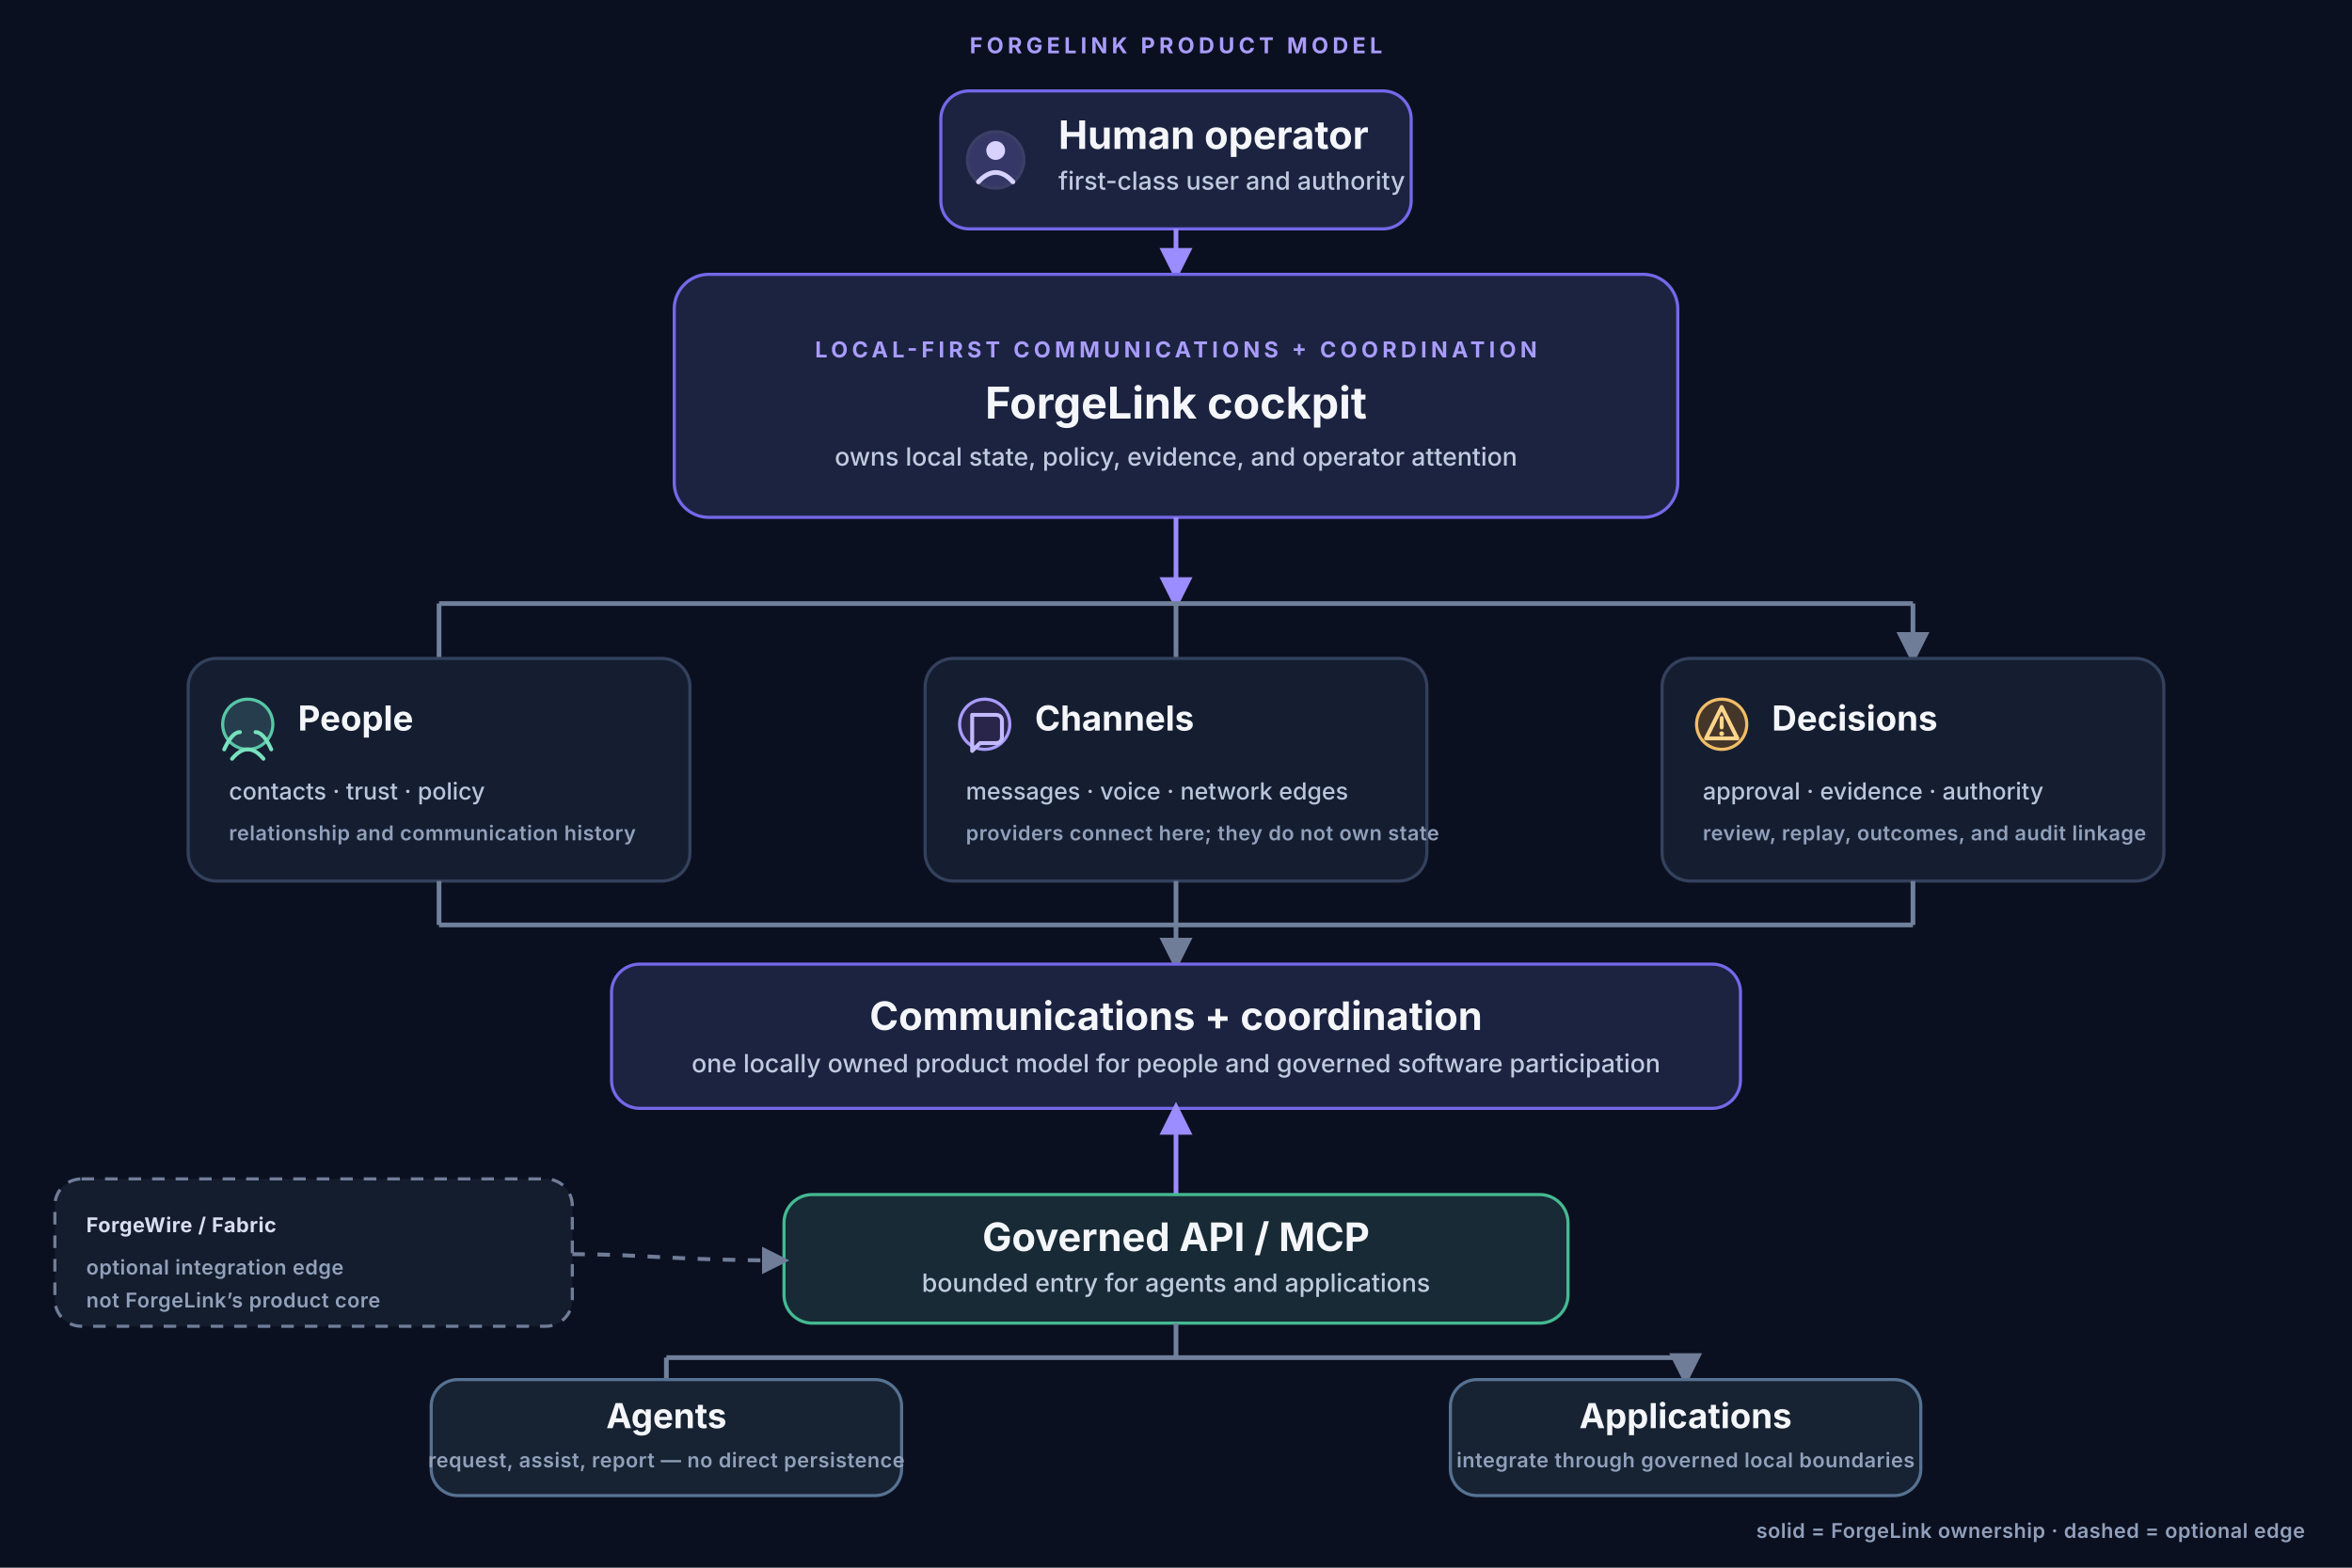
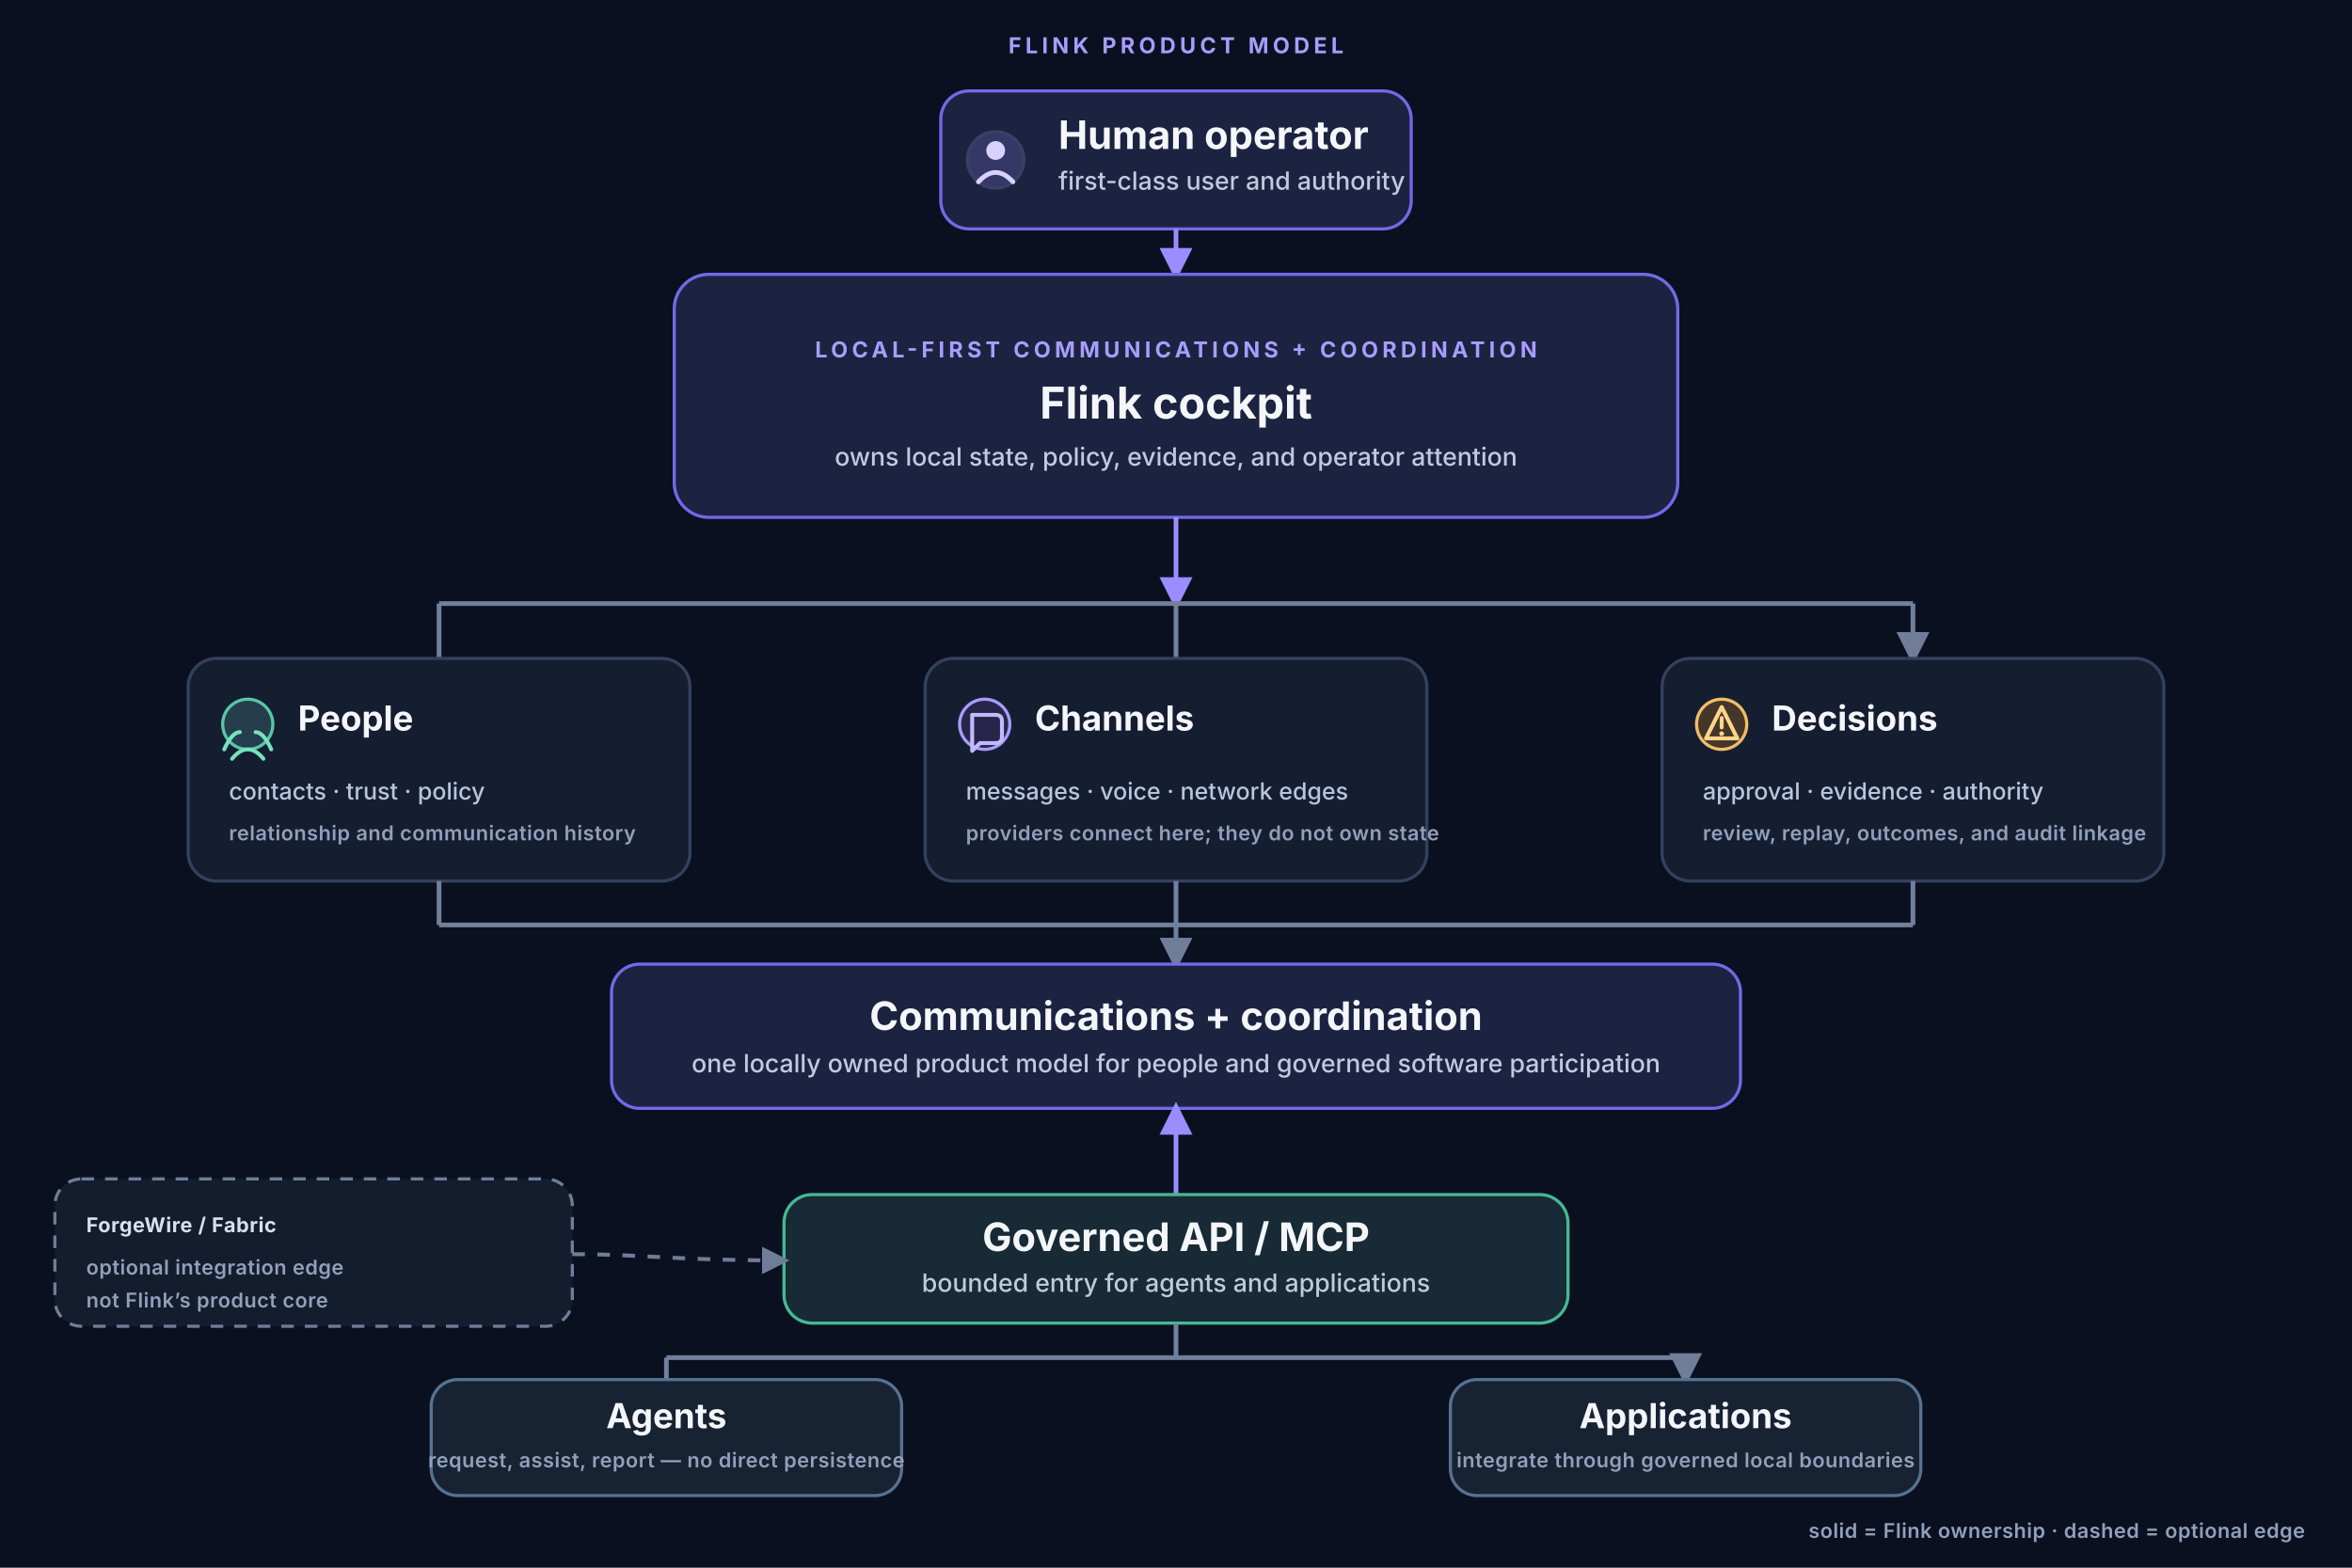
<svg xmlns="http://www.w3.org/2000/svg" viewBox="0 0 1500 1000" width="1500" height="1000" role="img" aria-labelledby="title description">
  <defs>
    <marker id="arrow" viewBox="0 0 10 10" refX="8" refY="5" markerWidth="7" markerHeight="7" orient="auto-start-reverse">
      <path d="M 0 0 L 10 5 L 0 10 z" fill="#9b8cff" />
    </marker>
    <marker id="arrow-muted" viewBox="0 0 10 10" refX="8" refY="5" markerWidth="7" markerHeight="7" orient="auto-start-reverse">
      <path d="M 0 0 L 10 5 L 0 10 z" fill="#6f7d99" />
    </marker>
    <style>
      .eyebrow { fill: #a99cff; font: 700 14px/1.2 Inter, ui-sans-serif, system-ui, sans-serif; letter-spacing: 2.6px; }
      .title { fill: #f4f6fa; font: 750 28px/1.2 Inter, ui-sans-serif, system-ui, sans-serif; }
      .node-title { fill: #f4f6fa; font: 750 25px/1.2 Inter, ui-sans-serif, system-ui, sans-serif; }
      .node-subtitle { fill: #c0cade; font: 500 16px/1.4 Inter, ui-sans-serif, system-ui, sans-serif; }
      .surface-title { fill: #f4f6fa; font: 750 22px/1.2 Inter, ui-sans-serif, system-ui, sans-serif; }
      .surface-subtitle { fill: #b8c5dc; font: 500 15px/1.4 Inter, ui-sans-serif, system-ui, sans-serif; }
      .small { fill: #91a0bb; font: 600 13px/1.3 Inter, ui-sans-serif, system-ui, sans-serif; letter-spacing: .3px; }
      .small-strong { fill: #d8def0; font: 700 13px/1.3 Inter, ui-sans-serif, system-ui, sans-serif; letter-spacing: .3px; }
      .card { fill: #151e31; stroke: #33415d; stroke-width: 2; }
      .card-core { fill: #1b2340; stroke: #7568e9; stroke-width: 2; }
      .card-api { fill: #172a35; stroke: #45b992; stroke-width: 2; }
      .card-agent { fill: #172232; stroke: #567292; stroke-width: 2; }
      .card-optional { fill: #141d2d; stroke: #6f7d99; stroke-width: 2; stroke-dasharray: 8 7; }
      .connector { fill: none; stroke: #71809b; stroke-width: 3; }
      .connector-accent { fill: none; stroke: #9b8cff; stroke-width: 3; }
      .connector-dashed { fill: none; stroke: #6f7d99; stroke-width: 2.5; stroke-dasharray: 8 8; }
    </style>
  </defs>
  <rect width="1500" height="1000" fill="#0b1020" />
-   <text x="750" y="34" text-anchor="middle" class="eyebrow">FORGELINK PRODUCT MODEL</text>
+   <text x="750" y="34" text-anchor="middle" class="eyebrow">FLINK PRODUCT MODEL</text>
  <g aria-label="Human operator">
    <rect x="600" y="58" width="300" height="88" rx="18" class="card-core" />
    <circle cx="635" cy="102" r="18" fill="#9b8cff" opacity=".2" stroke="#b9afff" stroke-width="2" />
    <circle cx="635" cy="96" r="6" fill="#d8d2ff" />
    <path d="M 624 116 Q 635 104 646 116" fill="none" stroke="#d8d2ff" stroke-width="3" stroke-linecap="round" />
    <text x="675" y="95" class="node-title">Human operator</text>
    <text x="675" y="121" class="node-subtitle">first-class user and authority</text>
  </g>
  <path d="M 750 146 L 750 175" class="connector-accent" marker-end="url(#arrow)" />
-   <g aria-label="ForgeLink cockpit">
+   <g aria-label="Flink cockpit">
    <rect x="430" y="175" width="640" height="155" rx="22" class="card-core" />
    <text x="750" y="228" text-anchor="middle" class="eyebrow">LOCAL-FIRST COMMUNICATIONS + COORDINATION</text>
-     <text x="750" y="267" text-anchor="middle" class="title">ForgeLink cockpit</text>
+     <text x="750" y="267" text-anchor="middle" class="title">Flink cockpit</text>
    <text x="750" y="297" text-anchor="middle" class="node-subtitle">owns local state, policy, evidence, and operator attention</text>
  </g>
  <path d="M 750 330 L 750 385" class="connector-accent" marker-end="url(#arrow)" />
  <path d="M 280 385 L 1220 385" class="connector" />
  <path d="M 280 385 L 280 420 M 750 385 L 750 420 M 1220 385 L 1220 420" class="connector" marker-end="url(#arrow-muted)" />
  <g aria-label="People surface">
    <rect x="120" y="420" width="320" height="142" rx="18" class="card" />
    <circle cx="158" cy="462" r="16" fill="#263d4d" stroke="#58c7a6" stroke-width="2" />
    <path d="M 148 484 Q 158 472 168 484 M 143 478 Q 148 467 153 467 M 163 467 Q 168 467 173 478" fill="none" stroke="#77e2bd" stroke-width="2.5" stroke-linecap="round" />
    <text x="190" y="466" class="surface-title">People</text>
    <text x="146" y="510" class="surface-subtitle">contacts · trust · policy</text>
    <text x="146" y="536" class="small">relationship and communication history</text>
  </g>
  <g aria-label="Channels surface">
    <rect x="590" y="420" width="320" height="142" rx="18" class="card" />
    <circle cx="628" cy="462" r="16" fill="#29254a" stroke="#a99cff" stroke-width="2" />
    <path d="M 620 456 H 635 Q 639 456 639 460 V 470 Q 639 474 635 474 H 625 L 620 479 V 456 Z" fill="none" stroke="#c2baff" stroke-width="2.5" stroke-linejoin="round" />
    <text x="660" y="466" class="surface-title">Channels</text>
    <text x="616" y="510" class="surface-subtitle">messages · voice · network edges</text>
    <text x="616" y="536" class="small">providers connect here; they do not own state</text>
  </g>
  <g aria-label="Decisions surface">
    <rect x="1060" y="420" width="320" height="142" rx="18" class="card" />
    <circle cx="1098" cy="462" r="16" fill="#45362a" stroke="#f1bd67" stroke-width="2" />
    <path d="M 1098 451 L 1108 471 H 1088 Z" fill="none" stroke="#ffd58c" stroke-width="2.5" stroke-linejoin="round" />
    <path d="M 1098 458 V 464" stroke="#ffd58c" stroke-width="2.5" stroke-linecap="round" />
    <circle cx="1098" cy="468" r="1.5" fill="#ffd58c" />
    <text x="1130" y="466" class="surface-title">Decisions</text>
    <text x="1086" y="510" class="surface-subtitle">approval · evidence · authority</text>
    <text x="1086" y="536" class="small">review, replay, outcomes, and audit linkage</text>
  </g>
  <path d="M 280 562 L 280 590 M 750 562 L 750 590 M 1220 562 L 1220 590 M 280 590 L 1220 590" class="connector" />
  <path d="M 750 590 L 750 615" class="connector" marker-end="url(#arrow-muted)" />
  <g aria-label="Communications and coordination core">
    <rect x="390" y="615" width="720" height="92" rx="18" class="card-core" />
    <text x="750" y="657" text-anchor="middle" class="node-title">Communications + coordination</text>
    <text x="750" y="684" text-anchor="middle" class="node-subtitle">one locally owned product model for people and governed software participation</text>
  </g>
  <path d="M 750 762 L 750 707" class="connector-accent" marker-end="url(#arrow)" />
  <g aria-label="Governed API and MCP boundary">
    <rect x="500" y="762" width="500" height="82" rx="18" class="card-api" />
    <text x="750" y="798" text-anchor="middle" class="node-title">Governed API / MCP</text>
    <text x="750" y="824" text-anchor="middle" class="node-subtitle">bounded entry for agents and applications</text>
  </g>
  <path d="M 750 844 L 750 866 M 425 866 L 1075 866 M 425 866 L 425 880 M 1075 866 L 1075 880" class="connector" marker-end="url(#arrow-muted)" />
  <g aria-label="Agent participant">
    <rect x="275" y="880" width="300" height="74" rx="17" class="card-agent" />
    <text x="425" y="911" text-anchor="middle" class="surface-title">Agents</text>
    <text x="425" y="936" text-anchor="middle" class="small">request, assist, report — no direct persistence</text>
  </g>
  <g aria-label="Application participant">
    <rect x="925" y="880" width="300" height="74" rx="17" class="card-agent" />
    <text x="1075" y="911" text-anchor="middle" class="surface-title">Applications</text>
    <text x="1075" y="936" text-anchor="middle" class="small">integrate through governed local boundaries</text>
  </g>
  <g aria-label="Optional ForgeWire and Fabric integration">
    <rect x="35" y="752" width="330" height="94" rx="17" class="card-optional" />
    <text x="55" y="786" class="small-strong">ForgeWire / Fabric</text>
    <text x="55" y="813" class="small">optional integration edge</text>
-     <text x="55" y="834" class="small">not ForgeLink’s product core</text>
+     <text x="55" y="834" class="small">not Flink’s product core</text>
    <path d="M 365 800 C 410 800 430 804 500 804" class="connector-dashed" marker-end="url(#arrow-muted)" />
  </g>
-   <text x="1470" y="981" text-anchor="end" class="small">solid = ForgeLink ownership · dashed = optional edge</text>
+   <text x="1470" y="981" text-anchor="end" class="small">solid = Flink ownership · dashed = optional edge</text>
</svg>
